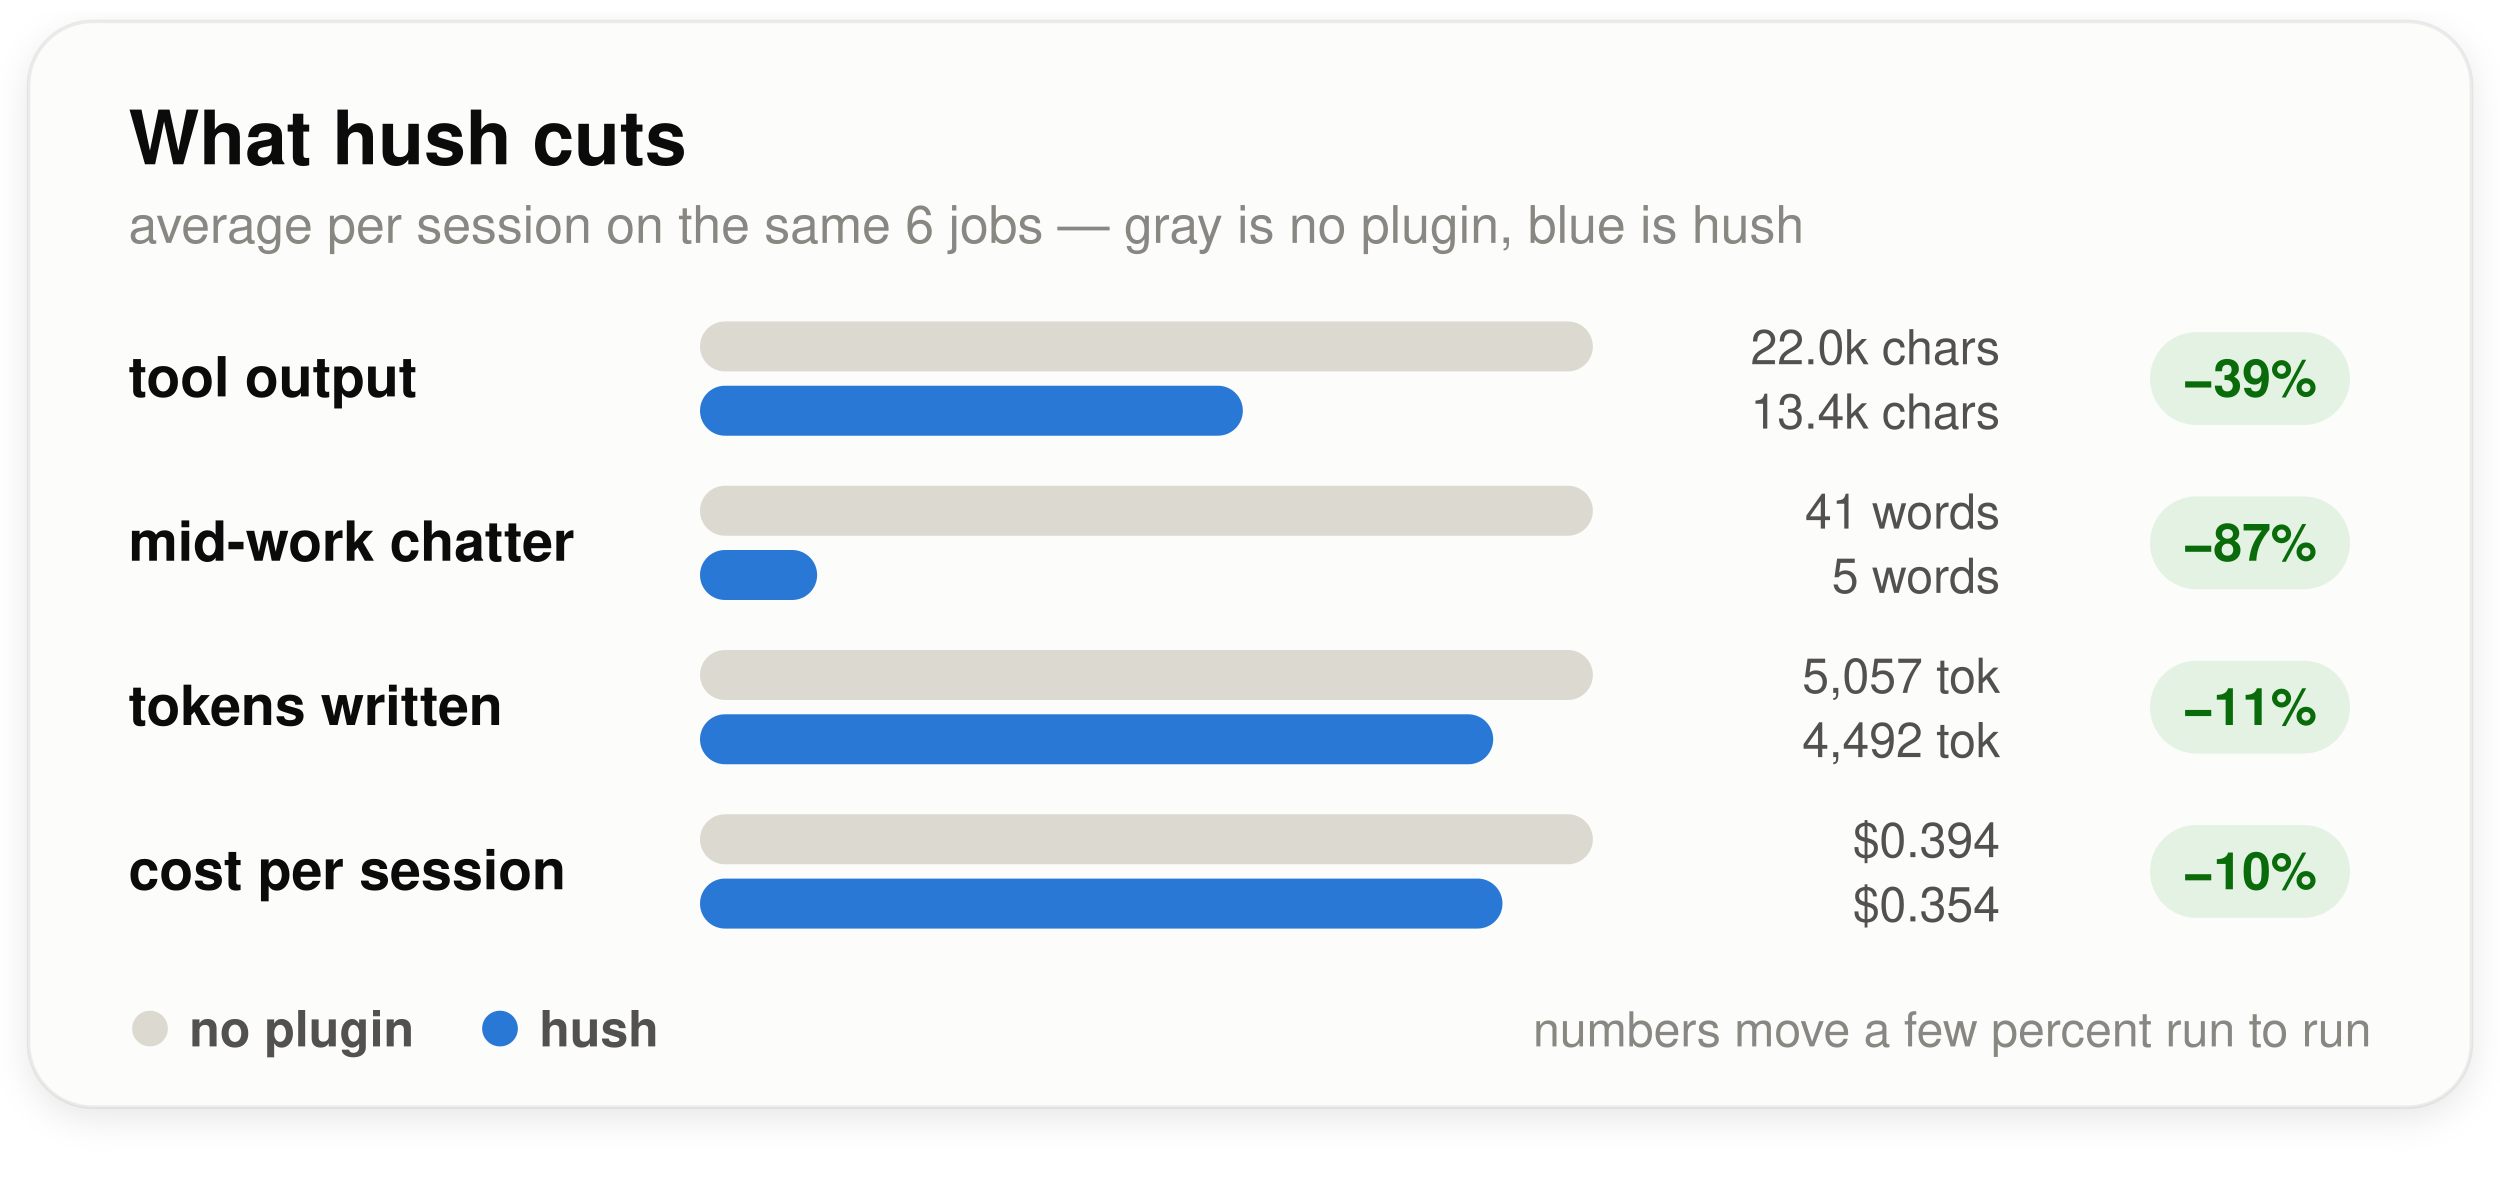
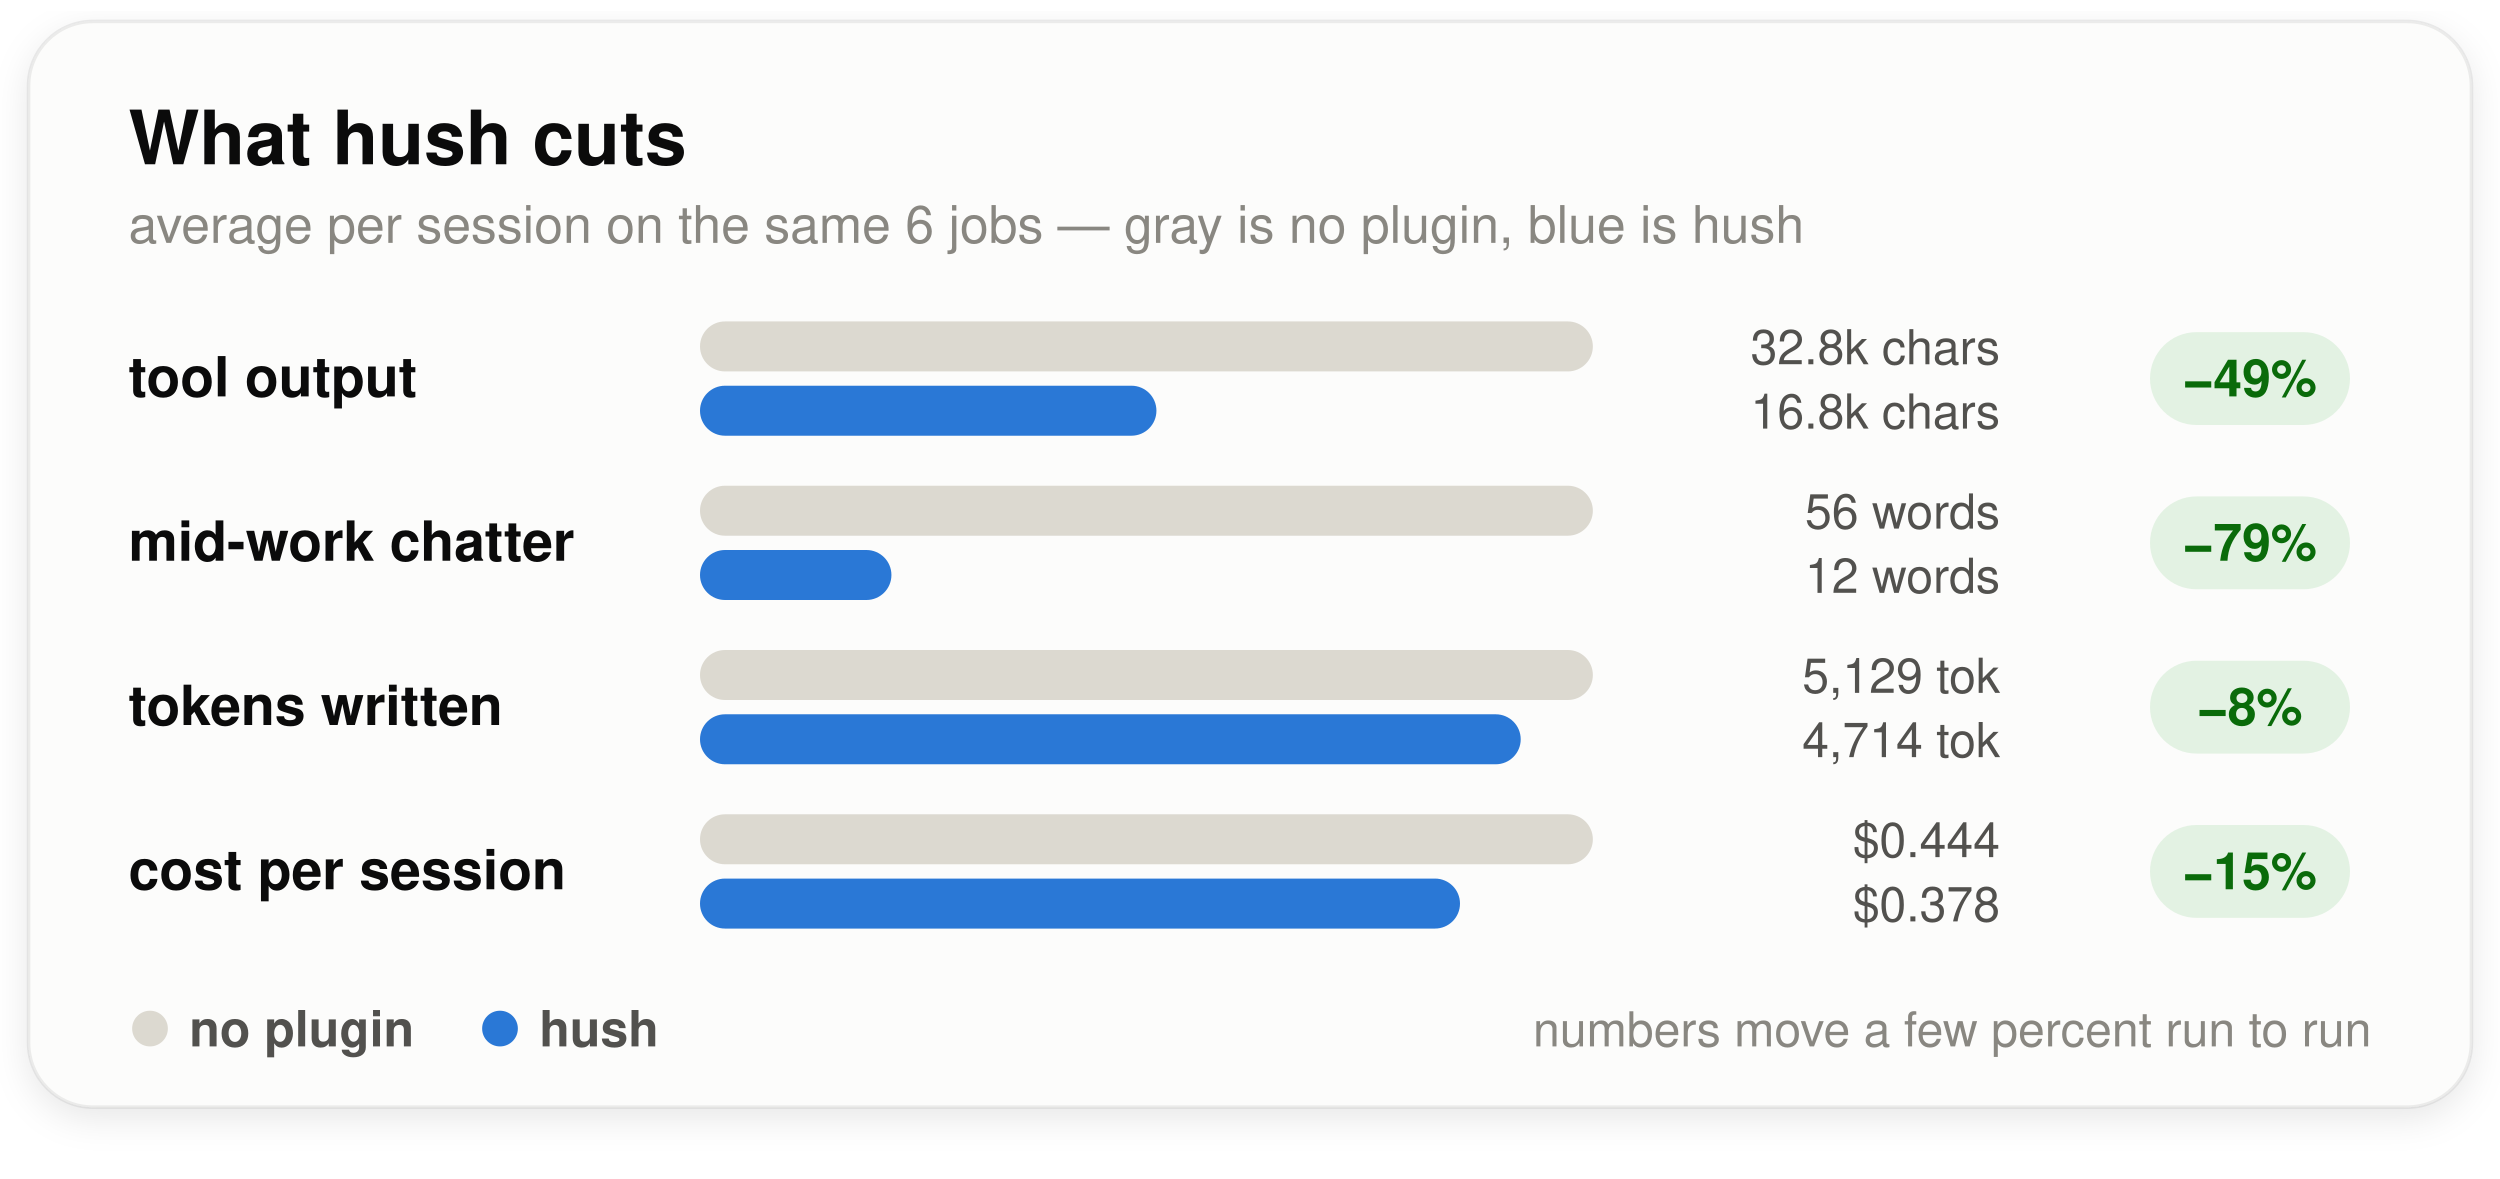
- <svg xmlns="http://www.w3.org/2000/svg" viewBox="0 0 700 330" font-family="-apple-system,BlinkMacSystemFont,'Segoe UI',Helvetica,Arial,sans-serif" role="img" aria-label="What hush cuts, averaged per session over the same 6 jobs on Sonnet. Tool output: no plugin 22.0k characters, hush 13.4k, 39% less. Chatter before the answer: 41 words against 5 words, 87% less. Tokens the model wrote: 5,057 against 4,492, 11% less. Cost per session: $0.394 against $0.354, 10% less.">
+ <svg xmlns="http://www.w3.org/2000/svg" viewBox="0 0 700 330" font-family="-apple-system,BlinkMacSystemFont,'Segoe UI',Helvetica,Arial,sans-serif" role="img" aria-label="What hush cuts, averaged per session over the same 6 jobs on Sonnet. Tool output: no plugin 32.8k characters, hush 16.8k, 49% less. Chatter before the answer: 56 words against 12 words, 79% less. Tokens the model wrote: 5,129 against 4,714, 8% less. Cost per session: $0.444 against $0.378, 15% less.">
  <style>.card{fill:#fcfcfb}.card{stroke:rgba(11,11,11,.07)}.ink{fill:#0b0b0b}.ink2{fill:#52514e}.mut{fill:#898781}.bp{fill:#dcd9d0}.cw{fill:#e3f2e3}.cwt{fill:#0a6b0a}.cf{fill:#f0efeb}.cft{fill:#52514e}.ac{fill:#2a78d6}@media(prefers-color-scheme:dark){.card{fill:#161b22}.card{stroke:#30363d}.ink{fill:#e6edf3}.ink2{fill:#b0b8c0}.mut{fill:#9198a1}.bp{fill:#3d3c37}.cw{fill:#17301f}.cwt{fill:#3fb950}.cf{fill:#2b2b29}.cft{fill:#9198a1}.ac{fill:#4c9be8}}</style>
  <filter id="s" x="-20%" y="-20%" width="140%" height="140%">
    <feDropShadow dx="0" dy="3" stdDeviation="5" flood-color="#0b0b0b" flood-opacity=".10" />
  </filter>
  <rect class="card" x="8" y="6" width="684" height="304" rx="18" filter="url(#s)" />
  <text class="ink" x="36" y="46" font-size="21" font-weight="800">What hush cuts</text>
  <text class="mut" x="36" y="68" font-size="14.5">average per session on the same 6 jobs — gray is no plugin, blue is hush</text>
  <text class="ink" x="36" y="111" font-size="15.5" font-weight="600">tool output</text>
  <rect class="bp" x="196" y="90" width="250" height="14" rx="7" />
-   <text class="ink2" x="560" y="102" font-size="13.5" text-anchor="end">22.0k chars</text>
-   <rect class="ac" x="196" y="108" width="152" height="14" rx="7" />
-   <text class="ink2" x="560" y="120" font-size="13.5" text-anchor="end">13.4k chars</text>
+   <text class="ink2" x="560" y="102" font-size="13.5" text-anchor="end">32.8k chars</text>
+   <rect class="ac" x="196" y="108" width="127.8" height="14" rx="7" />
+   <text class="ink2" x="560" y="120" font-size="13.5" text-anchor="end">16.8k chars</text>
  <rect class="cw" x="602" y="93" width="56" height="26" rx="13" />
-   <text class="cwt" x="630" y="111" font-size="14.5" font-weight="800" text-anchor="middle">−39%</text>
+   <text class="cwt" x="630" y="111" font-size="14.5" font-weight="800" text-anchor="middle">−49%</text>
  <text class="ink" x="36" y="157" font-size="15.5" font-weight="600">mid-work chatter</text>
  <rect class="bp" x="196" y="136" width="250" height="14" rx="7" />
-   <text class="ink2" x="560" y="148" font-size="13.5" text-anchor="end">41 words</text>
-   <rect class="ac" x="196" y="154" width="32.8" height="14" rx="7" />
-   <text class="ink2" x="560" y="166" font-size="13.5" text-anchor="end">5 words</text>
+   <text class="ink2" x="560" y="148" font-size="13.5" text-anchor="end">56 words</text>
+   <rect class="ac" x="196" y="154" width="53.6" height="14" rx="7" />
+   <text class="ink2" x="560" y="166" font-size="13.5" text-anchor="end">12 words</text>
  <rect class="cw" x="602" y="139" width="56" height="26" rx="13" />
-   <text class="cwt" x="630" y="157" font-size="14.5" font-weight="800" text-anchor="middle">−87%</text>
+   <text class="cwt" x="630" y="157" font-size="14.5" font-weight="800" text-anchor="middle">−79%</text>
  <text class="ink" x="36" y="203" font-size="15.5" font-weight="600">tokens written</text>
  <rect class="bp" x="196" y="182" width="250" height="14" rx="7" />
-   <text class="ink2" x="560" y="194" font-size="13.5" text-anchor="end">5,057 tok</text>
-   <rect class="ac" x="196" y="200" width="222.1" height="14" rx="7" />
-   <text class="ink2" x="560" y="212" font-size="13.5" text-anchor="end">4,492 tok</text>
+   <text class="ink2" x="560" y="194" font-size="13.5" text-anchor="end">5,129 tok</text>
+   <rect class="ac" x="196" y="200" width="229.8" height="14" rx="7" />
+   <text class="ink2" x="560" y="212" font-size="13.5" text-anchor="end">4,714 tok</text>
  <rect class="cw" x="602" y="185" width="56" height="26" rx="13" />
-   <text class="cwt" x="630" y="203" font-size="14.5" font-weight="800" text-anchor="middle">−11%</text>
+   <text class="cwt" x="630" y="203" font-size="14.5" font-weight="800" text-anchor="middle">−8%</text>
  <text class="ink" x="36" y="249" font-size="15.5" font-weight="600">cost per session</text>
  <rect class="bp" x="196" y="228" width="250" height="14" rx="7" />
-   <text class="ink2" x="560" y="240" font-size="13.5" text-anchor="end">$0.394</text>
-   <rect class="ac" x="196" y="246" width="224.7" height="14" rx="7" />
-   <text class="ink2" x="560" y="258" font-size="13.5" text-anchor="end">$0.354</text>
+   <text class="ink2" x="560" y="240" font-size="13.5" text-anchor="end">$0.444</text>
+   <rect class="ac" x="196" y="246" width="212.8" height="14" rx="7" />
+   <text class="ink2" x="560" y="258" font-size="13.5" text-anchor="end">$0.378</text>
  <rect class="cw" x="602" y="231" width="56" height="26" rx="13" />
-   <text class="cwt" x="630" y="249" font-size="14.5" font-weight="800" text-anchor="middle">−10%</text>
+   <text class="cwt" x="630" y="249" font-size="14.5" font-weight="800" text-anchor="middle">−15%</text>
  <circle class="bp" cx="42" cy="288" r="5" />
  <text class="ink2" x="53" y="293" font-size="14" font-weight="600">no plugin</text>
  <circle class="ac" cx="140" cy="288" r="5" />
  <text class="ink2" x="151" y="293" font-size="14" font-weight="600">hush</text>
  <text class="mut" x="664" y="293" font-size="13.5" text-anchor="end">numbers move a few percent run to run</text>
</svg>
